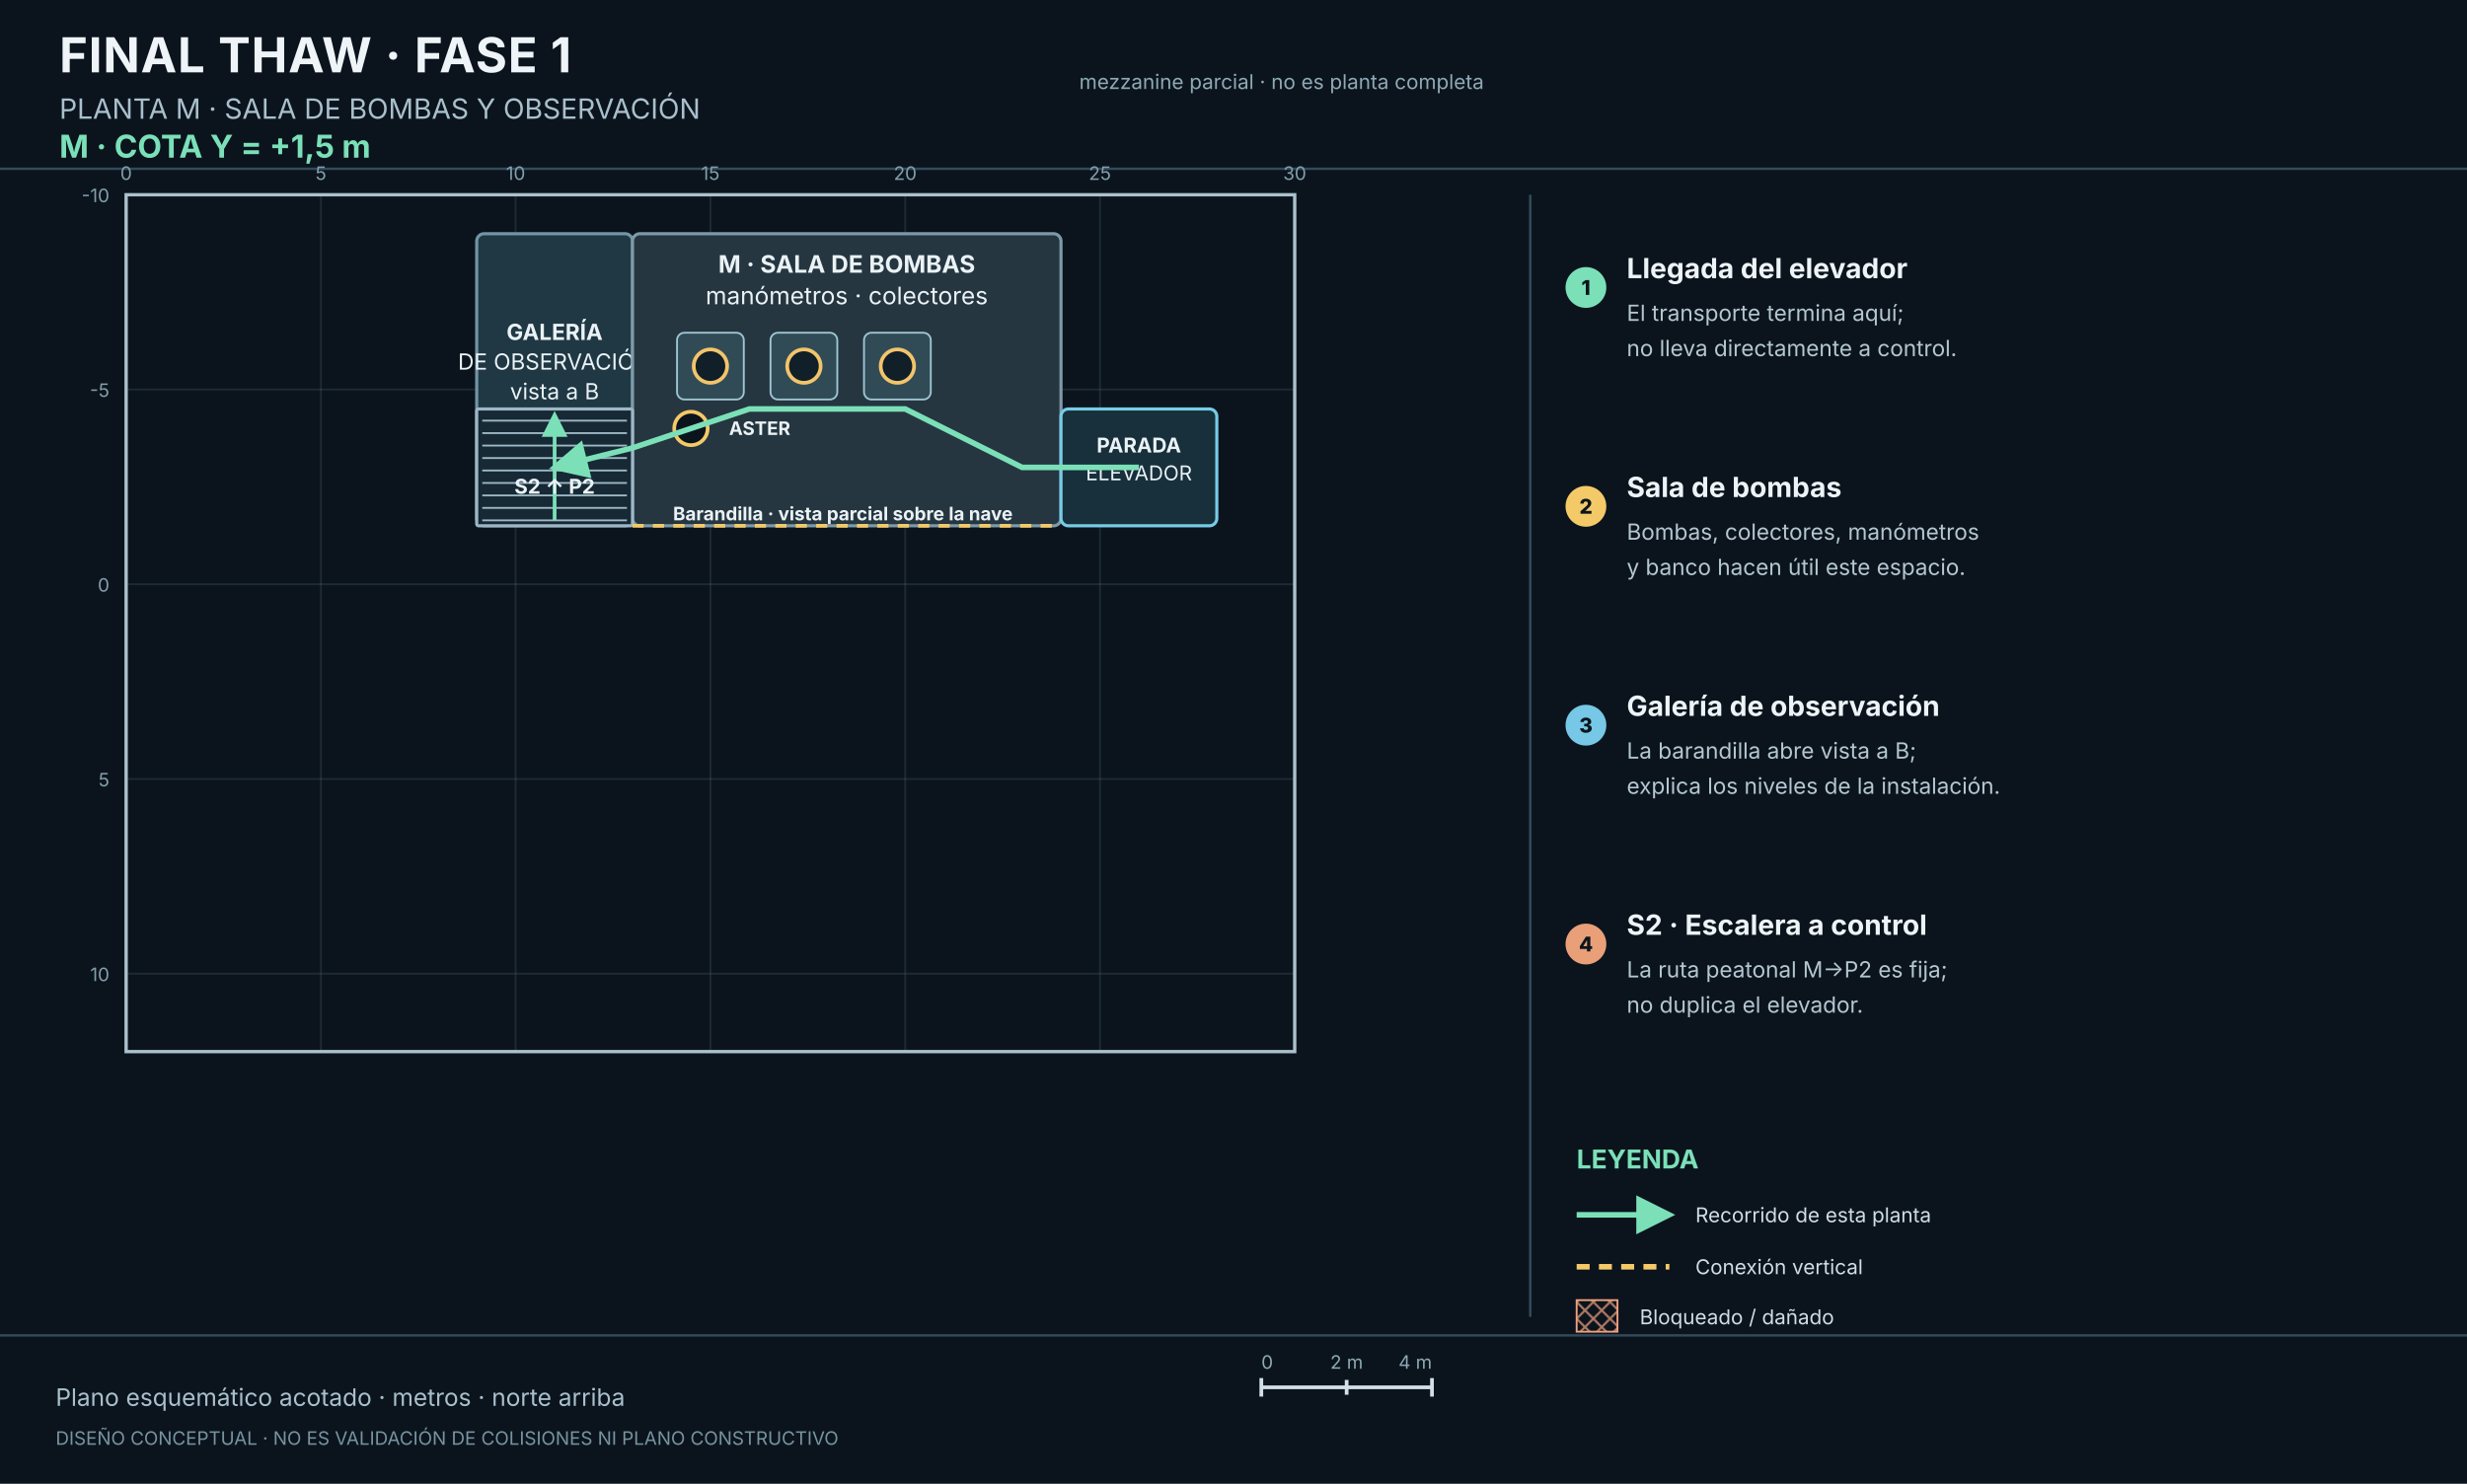
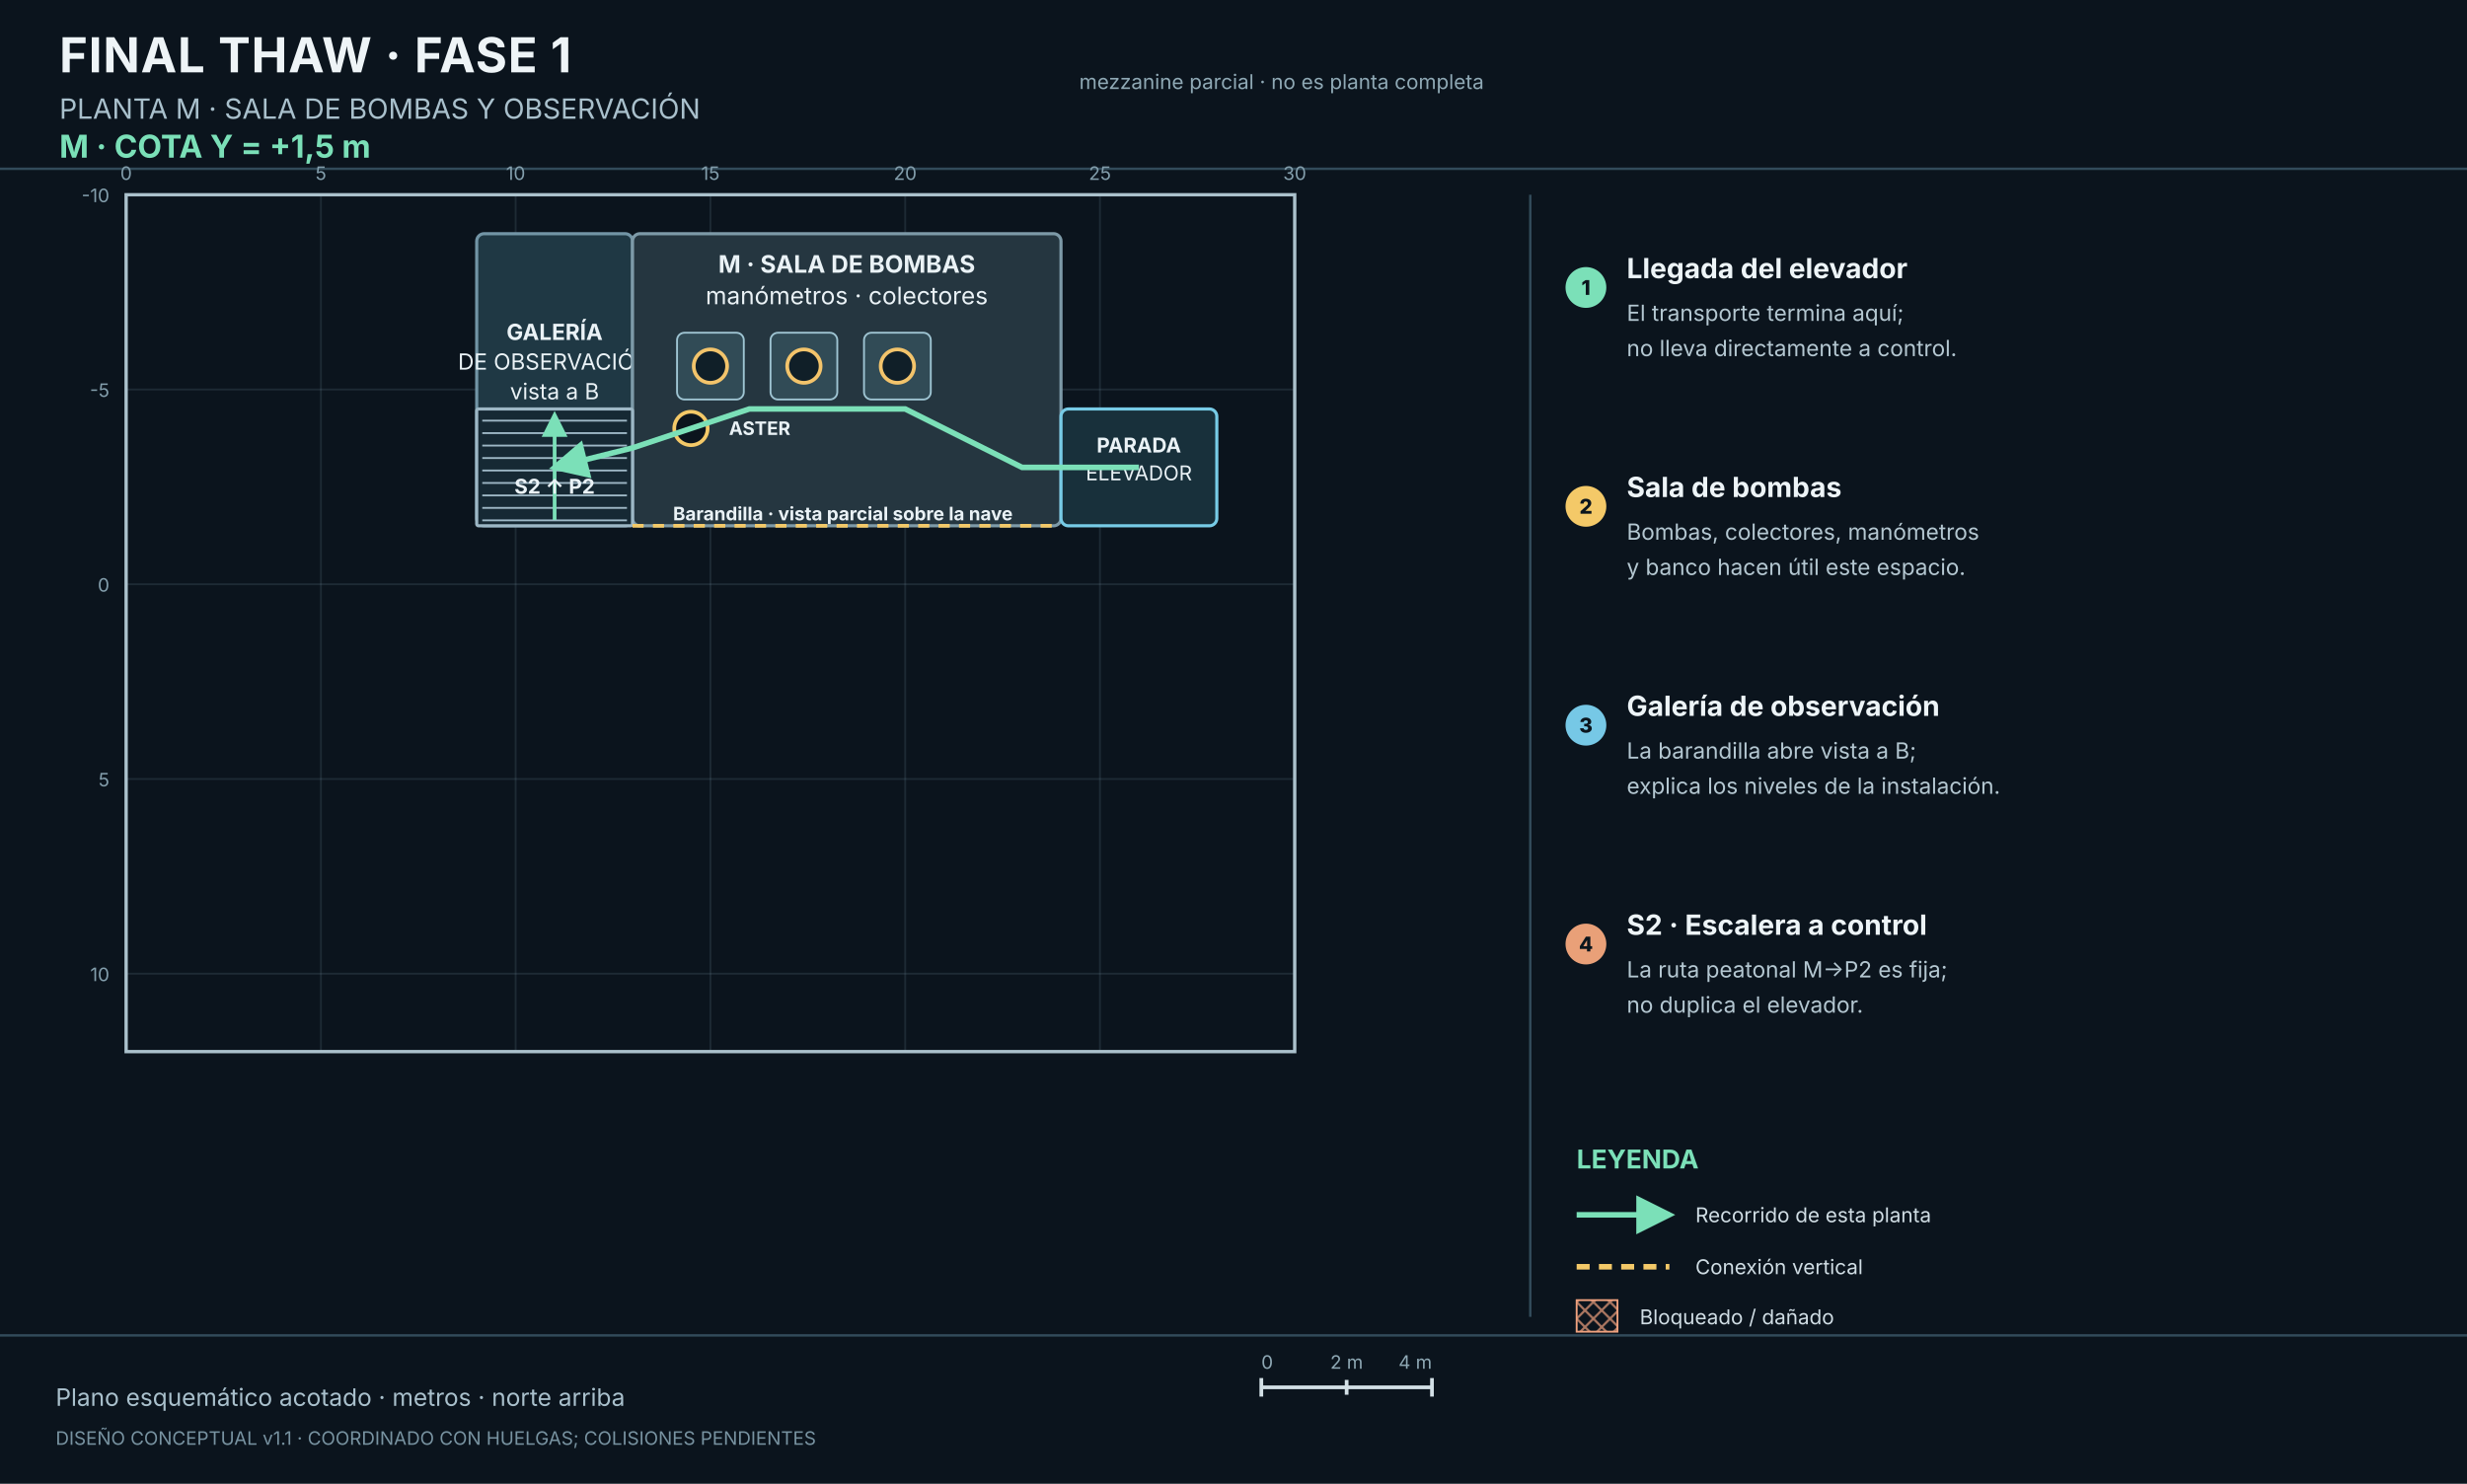
<svg xmlns="http://www.w3.org/2000/svg" viewBox="0 0 1330 800" role="img" aria-label="PLANTA M · SALA DE BOMBAS Y OBSERVACIÓN">
  <defs>
    <marker id="arrow" viewBox="0 0 10 10" refX="8.5" refY="5" markerWidth="7" markerHeight="7" orient="auto">
      <path d="M0,0 L10,5 L0,10 z" fill="#7be0b8" />
    </marker>
    <marker id="vertical" viewBox="0 0 10 10" refX="8.5" refY="5" markerWidth="7" markerHeight="7" orient="auto">
      <path d="M0,0 L10,5 L0,10 z" fill="#f4c968" />
    </marker>
    <pattern id="blocked" width="9" height="9" patternUnits="userSpaceOnUse">
      <path d="M0,0L9,9M9,0L0,9" stroke="#efa17e" stroke-width="1.2" opacity=".7" />
    </pattern>
    <pattern id="void" width="12" height="12" patternUnits="userSpaceOnUse">
      <path d="M0,0L12,12M12,0L0,12" stroke="#64808e" stroke-width="1" opacity=".45" />
    </pattern>
  </defs>
  <style>text{font-family:Inter,Arial,sans-serif}.title{font-size:26px;font-weight:750;fill:#eef4f7;letter-spacing:.5px}.sub{font-size:15px;fill:#a9c0cc}.level{font-size:17px;font-weight:750;fill:#7be0b8}.room{font-size:13px;fill:#eaf2f6}.small{font-size:11px;fill:#d0dde4}.muted{font-size:11px;fill:#8fa9b5}</style>
  <rect width="1330" height="800" fill="#0b141d" />
  <path d="M0 91H1330M825 105V710M0 720H1330" stroke="#324b5a" stroke-width="1.3" />
  <text x="32" y="39" class="title">FINAL THAW · FASE 1</text>
  <text x="32" y="64" class="sub">PLANTA M · SALA DE BOMBAS Y OBSERVACIÓN</text>
  <text x="32" y="85" class="level">M · COTA Y = +1,5 m</text>
  <text x="800" y="48" text-anchor="end" class="muted">mezzanine parcial · no es planta completa</text>
  <line x1="68" y1="105" x2="68" y2="567" stroke="#7895a6" opacity=".17" />
  <text x="68" y="97" font-size="10" text-anchor="middle" fill="#839eac">0</text>
  <line x1="173" y1="105" x2="173" y2="567" stroke="#7895a6" opacity=".17" />
  <text x="173" y="97" font-size="10" text-anchor="middle" fill="#839eac">5</text>
  <line x1="278" y1="105" x2="278" y2="567" stroke="#7895a6" opacity=".17" />
  <text x="278" y="97" font-size="10" text-anchor="middle" fill="#839eac">10</text>
  <line x1="383" y1="105" x2="383" y2="567" stroke="#7895a6" opacity=".17" />
  <text x="383" y="97" font-size="10" text-anchor="middle" fill="#839eac">15</text>
  <line x1="488" y1="105" x2="488" y2="567" stroke="#7895a6" opacity=".17" />
  <text x="488" y="97" font-size="10" text-anchor="middle" fill="#839eac">20</text>
  <line x1="593" y1="105" x2="593" y2="567" stroke="#7895a6" opacity=".17" />
  <text x="593" y="97" font-size="10" text-anchor="middle" fill="#839eac">25</text>
  <line x1="698" y1="105" x2="698" y2="567" stroke="#7895a6" opacity=".17" />
  <text x="698" y="97" font-size="10" text-anchor="middle" fill="#839eac">30</text>
  <line x1="68" y1="105" x2="698" y2="105" stroke="#7895a6" opacity=".17" />
  <text x="59" y="109" font-size="10" text-anchor="end" fill="#839eac">-10</text>
  <line x1="68" y1="210" x2="698" y2="210" stroke="#7895a6" opacity=".17" />
  <text x="59" y="214" font-size="10" text-anchor="end" fill="#839eac">-5</text>
  <line x1="68" y1="315" x2="698" y2="315" stroke="#7895a6" opacity=".17" />
  <text x="59" y="319" font-size="10" text-anchor="end" fill="#839eac">0</text>
  <line x1="68" y1="420" x2="698" y2="420" stroke="#7895a6" opacity=".17" />
  <text x="59" y="424" font-size="10" text-anchor="end" fill="#839eac">5</text>
  <line x1="68" y1="525" x2="698" y2="525" stroke="#7895a6" opacity=".17" />
  <text x="59" y="529" font-size="10" text-anchor="end" fill="#839eac">10</text>
  <rect x="68" y="105" width="630" height="462" fill="none" stroke="#abc1cc" stroke-width="1.8" />
  <rect x="257" y="126" width="84" height="157.5" rx="4" fill="#1f3844" stroke="#7295a6" stroke-width="1.7" />
  <text x="299" y="183.3" text-anchor="middle" font-size="12" font-family="Inter,Arial,sans-serif" font-weight="700" fill="#eaf2f6">GALERÍA</text>
  <text x="299" y="199.3" text-anchor="middle" font-size="12" font-family="Inter,Arial,sans-serif" font-weight="400" fill="#eaf2f6">DE OBSERVACIÓN</text>
  <text x="299" y="215.3" text-anchor="middle" font-size="12" font-family="Inter,Arial,sans-serif" font-weight="400" fill="#eaf2f6">vista a B</text>
  <rect x="341" y="126" width="231" height="157.5" rx="4" fill="#253640" stroke="#7d9aa8" stroke-width="1.7" />
  <text x="456.5" y="147.033" text-anchor="middle" font-size="13" font-family="Inter,Arial,sans-serif" font-weight="700" fill="#eaf2f6">M · SALA DE BOMBAS</text>
  <text x="456.5" y="164.033" text-anchor="middle" font-size="13" font-family="Inter,Arial,sans-serif" font-weight="400" fill="#eaf2f6">manómetros · colectores</text>
  <rect x="365" y="179.4" width="36" height="36" rx="4" fill="#314b56" stroke="#9fc5d3" />
  <circle cx="383" cy="197.4" r="9" fill="#101f28" stroke="#f3c46b" stroke-width="2" />
  <rect x="415.4" y="179.4" width="36" height="36" rx="4" fill="#314b56" stroke="#9fc5d3" />
  <circle cx="433.4" cy="197.4" r="9" fill="#101f28" stroke="#f3c46b" stroke-width="2" />
  <rect x="465.8" y="179.4" width="36" height="36" rx="4" fill="#314b56" stroke="#9fc5d3" />
  <circle cx="483.8" cy="197.4" r="9" fill="#101f28" stroke="#f3c46b" stroke-width="2" />
  <circle cx="372.5" cy="231" r="9" fill="#0b141d" stroke="#f4c968" stroke-width="2" />
  <text x="393" y="234.5" font-size="10" font-family="Inter,Arial,sans-serif" font-weight="700" fill="#eaf2f6">ASTER</text>
  <rect x="572" y="220.5" width="84" height="63" rx="4" fill="#18303b" stroke="#77cbe6" stroke-width="1.7" />
  <text x="614" y="243.967" text-anchor="middle" font-size="11" font-family="Inter,Arial,sans-serif" font-weight="700" fill="#eaf2f6">PARADA</text>
  <text x="614" y="258.967" text-anchor="middle" font-size="11" font-family="Inter,Arial,sans-serif" font-weight="400" fill="#eaf2f6">ELEVADOR</text>
  <rect x="257" y="220.5" width="84" height="63" rx="1" fill="#162934" stroke="#9db7c5" stroke-width="1.7" />
  <line x1="260" y1="226.8" x2="338" y2="226.8" stroke="#9db7c5" stroke-width="1" />
  <line x1="260" y1="233.52" x2="338" y2="233.52" stroke="#9db7c5" stroke-width="1" />
  <line x1="260" y1="240.24" x2="338" y2="240.24" stroke="#9db7c5" stroke-width="1" />
  <line x1="260" y1="246.96" x2="338" y2="246.96" stroke="#9db7c5" stroke-width="1" />
  <line x1="260" y1="253.68" x2="338" y2="253.68" stroke="#9db7c5" stroke-width="1" />
  <line x1="260" y1="260.4" x2="338" y2="260.4" stroke="#9db7c5" stroke-width="1" />
  <line x1="260" y1="267.12" x2="338" y2="267.12" stroke="#9db7c5" stroke-width="1" />
  <line x1="260" y1="273.84" x2="338" y2="273.84" stroke="#9db7c5" stroke-width="1" />
  <line x1="260" y1="280.56" x2="338" y2="280.56" stroke="#9db7c5" stroke-width="1" />
  <polyline points="299,280.35 299,223.65" fill="none" stroke="#7be0b8" stroke-width="2" marker-end="url(#arrow)" />
  <text x="299" y="266.167" text-anchor="middle" font-size="11" font-family="Inter,Arial,sans-serif" font-weight="700" fill="#eaf2f6">S2 ↑ P2</text>
  <line x1="341" y1="283.5" x2="572" y2="283.5" stroke="#f4c968" stroke-width="2" stroke-dasharray="6 5" />
  <text x="454.4" y="280.533" text-anchor="middle" font-size="10" font-family="Inter,Arial,sans-serif" font-weight="700" fill="#eaf2f6">Barandilla · vista parcial sobre la nave</text>
  <polyline points="614,252 551,252 488,220.5 404,220.5 341,241.5 299,252" fill="none" stroke="#7be0b8" stroke-width="3" marker-end="url(#arrow)" />
  <circle cx="855" cy="155" r="11" fill="#7be0b8" />
  <text x="855" y="159" font-size="11" text-anchor="middle" font-weight="800" fill="#0b151d">1</text>
  <text x="877" y="150" font-size="15" font-weight="700" fill="#edf4f7">Llegada del elevador</text>
  <text x="877" y="173" font-size="12" fill="#b4c7d1">El transporte termina aquí;</text>
  <text x="877" y="192" font-size="12" fill="#b4c7d1">no lleva directamente a control.</text>
  <circle cx="855" cy="273" r="11" fill="#f4c968" />
  <text x="855" y="277" font-size="11" text-anchor="middle" font-weight="800" fill="#0b151d">2</text>
  <text x="877" y="268" font-size="15" font-weight="700" fill="#edf4f7">Sala de bombas</text>
  <text x="877" y="291" font-size="12" fill="#b4c7d1">Bombas, colectores, manómetros</text>
  <text x="877" y="310" font-size="12" fill="#b4c7d1">y banco hacen útil este espacio.</text>
  <circle cx="855" cy="391" r="11" fill="#76c8e6" />
  <text x="855" y="395" font-size="11" text-anchor="middle" font-weight="800" fill="#0b151d">3</text>
  <text x="877" y="386" font-size="15" font-weight="700" fill="#edf4f7">Galería de observación</text>
  <text x="877" y="409" font-size="12" fill="#b4c7d1">La barandilla abre vista a B;</text>
  <text x="877" y="428" font-size="12" fill="#b4c7d1">explica los niveles de la instalación.</text>
  <circle cx="855" cy="509" r="11" fill="#e9a078" />
  <text x="855" y="513" font-size="11" text-anchor="middle" font-weight="800" fill="#0b151d">4</text>
  <text x="877" y="504" font-size="15" font-weight="700" fill="#edf4f7">S2 · Escalera a control</text>
  <text x="877" y="527" font-size="12" fill="#b4c7d1">La ruta peatonal M→P2 es fija;</text>
  <text x="877" y="546" font-size="12" fill="#b4c7d1">no duplica el elevador.</text>
  <g transform="translate(850 630)">
    <text x="0" y="0" font-size="14" font-weight="750" fill="#7be0b8">LEYENDA</text>
    <line x1="0" y1="25" x2="50" y2="25" stroke="#7be0b8" stroke-width="3" marker-end="url(#arrow)" />
    <text x="64" y="29" class="small">Recorrido de esta planta</text>
    <line x1="0" y1="53" x2="50" y2="53" stroke="#f4c968" stroke-width="3" stroke-dasharray="7 5" />
    <text x="64" y="57" class="small">Conexión vertical</text>
    <rect x="0" y="71" width="22" height="17" fill="url(#blocked)" stroke="#efa17e" />
    <text x="34" y="84" class="small">Bloqueado / dañado</text>
  </g>
  <text x="30" y="758" font-size="13" fill="#a9c0cc">Plano esquemático acotado · metros · norte arriba</text>
-   <text x="30" y="779" font-size="10" fill="#7893a1">DISEÑO CONCEPTUAL · NO ES VALIDACIÓN DE COLISIONES NI PLANO CONSTRUCTIVO</text>
+   <text x="30" y="779" font-size="10" fill="#7893a1">DISEÑO CONCEPTUAL v1.1 · COORDINADO CON HUELGAS; COLISIONES PENDIENTES</text>
  <path d="M680 748H772M680 743V753M726 744V752M772 743V753" stroke="#d3e0e6" stroke-width="2" />
  <text x="680" y="738" font-size="10" fill="#8fa9b5">0</text>
  <text x="726" y="738" font-size="10" text-anchor="middle" fill="#8fa9b5">2 m</text>
  <text x="772" y="738" font-size="10" text-anchor="end" fill="#8fa9b5">4 m</text>
</svg>
